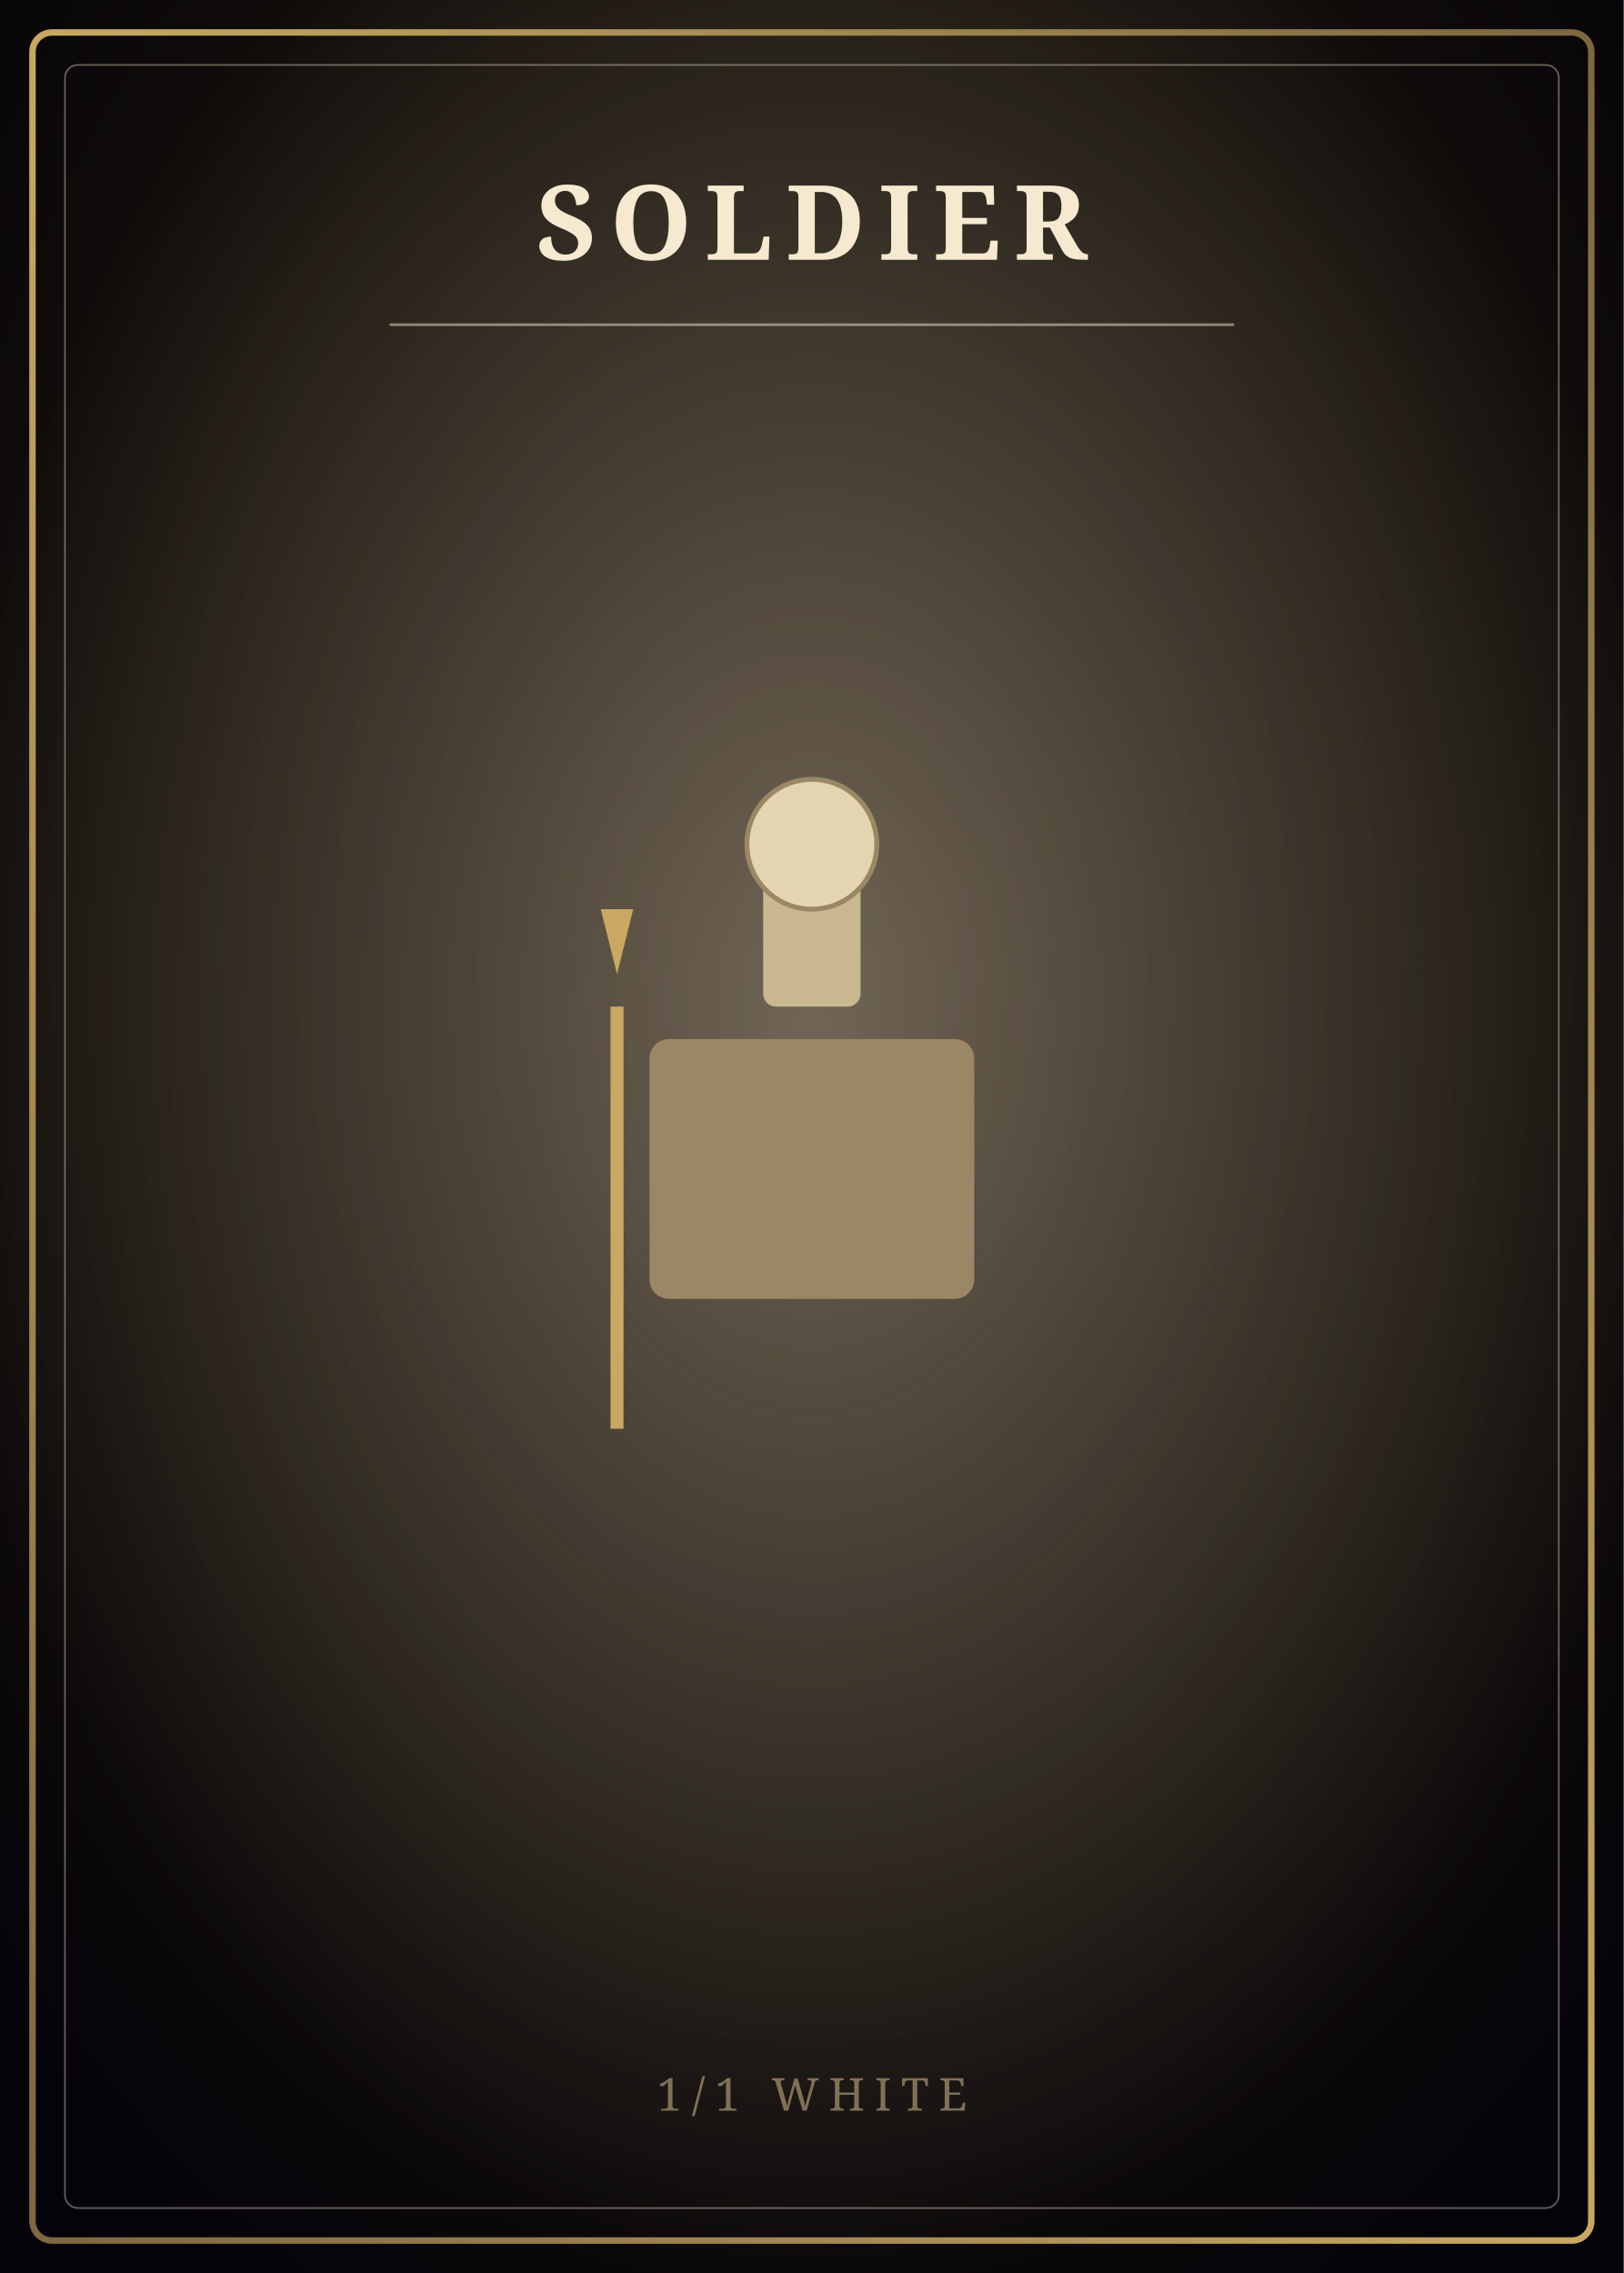
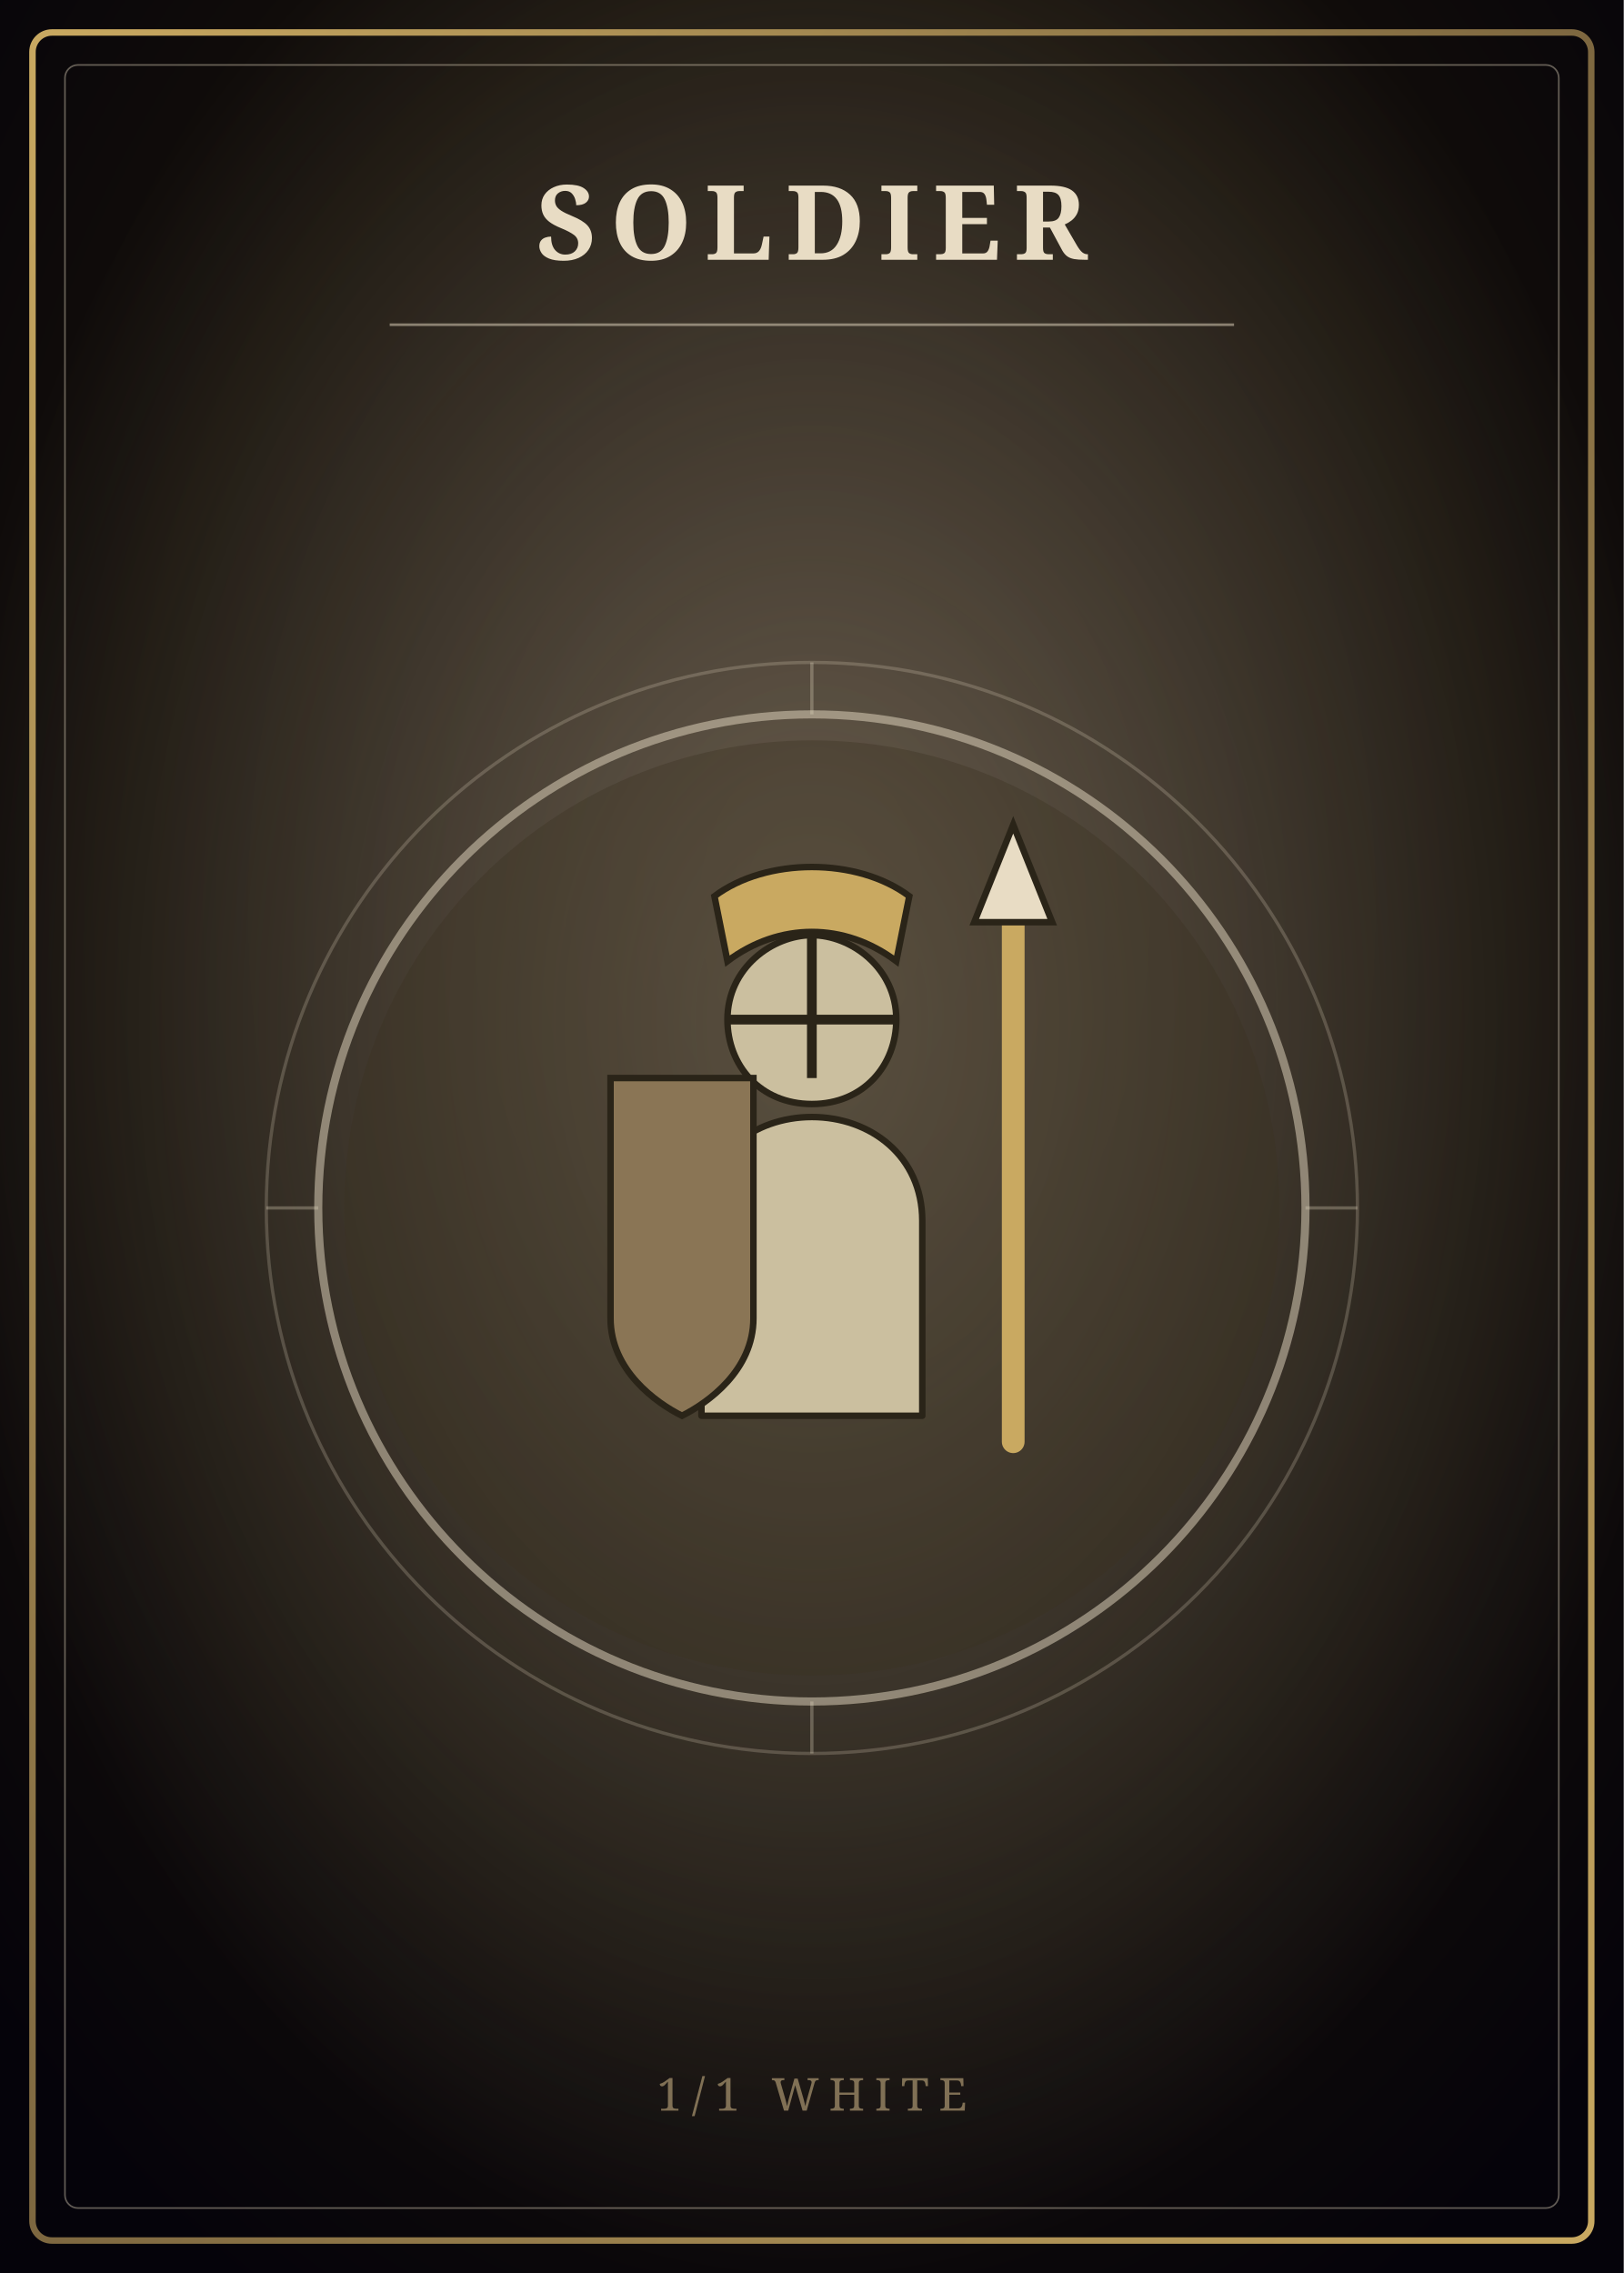
<svg xmlns="http://www.w3.org/2000/svg" viewBox="0 0 500 700" preserveAspectRatio="xMidYMid slice">
  <defs>
    <radialGradient id="bg" cx="50%" cy="40%" r="70%">
      <stop offset="0%" stop-color="#2a1f14" />
      <stop offset="60%" stop-color="#15100a" />
      <stop offset="100%" stop-color="#05030a" />
    </radialGradient>
    <radialGradient id="glow" cx="50%" cy="45%" r="55%">
-       <stop offset="0%" stop-color="#f5e9d0" stop-opacity="0.35" />
-       <stop offset="100%" stop-color="#f5e9d0" stop-opacity="0" />
+       <stop offset="0%" stop-color="#e8dcc4" stop-opacity="0.35" />
+       <stop offset="100%" stop-color="#e8dcc4" stop-opacity="0" />
    </radialGradient>
    <linearGradient id="border" x1="0%" y1="0%" x2="100%" y2="100%">
      <stop offset="0%" stop-color="#c9a961" />
      <stop offset="50%" stop-color="#7d6740" />
      <stop offset="100%" stop-color="#c9a961" />
    </linearGradient>
  </defs>
  <rect width="500" height="700" fill="url(#bg)" />
  <rect width="500" height="700" fill="url(#glow)" />
  <rect x="10" y="10" width="480" height="680" fill="none" stroke="url(#border)" stroke-width="2" rx="6" />
-   <rect x="20" y="20" width="460" height="660" fill="none" stroke="#f5e9d0" stroke-width="0.5" opacity="0.4" rx="4" />
-   <text x="250" y="80" text-anchor="middle" font-family="Cinzel, serif" font-size="32" font-weight="600" fill="#f5e9d0" letter-spacing="4">SOLDIER</text>
-   <line x1="120" y1="100" x2="380" y2="100" stroke="#f5e9d0" stroke-width="0.8" opacity="0.5" />
+   <rect x="20" y="20" width="460" height="660" fill="none" stroke="#e8dcc4" stroke-width="0.5" opacity="0.4" rx="4" />
+   <text x="250" y="80" text-anchor="middle" font-family="Cinzel, serif" font-size="32" font-weight="600" fill="#e8dcc4" letter-spacing="4">SOLDIER</text>
+   <line x1="120" y1="100" x2="380" y2="100" stroke="#e8dcc4" stroke-width="0.8" opacity="0.5" />
  <text x="250" y="650" text-anchor="middle" font-family="Cinzel, serif" font-size="14" fill="#9a8765" letter-spacing="3" opacity="0.8">1/1 WHITE</text>
-   <g transform="translate(250 360)">
-     <rect x="-15" y="-90" width="30" height="40" fill="#c9b890" rx="4" />
-     <circle cx="0" cy="-100" r="20" fill="#e5d4b0" stroke="#9a8765" stroke-width="1.5" />
-     <rect x="-50" y="-40" width="100" height="80" fill="#9a8765" rx="6" />
-     <line x1="-60" y1="-50" x2="-60" y2="80" stroke="#c9a961" stroke-width="4" />
-     <polygon points="-60,-60 -55,-80 -65,-80" fill="#c9a961" />
+   <g transform="translate(250 372)">
+     <circle r="168" fill="none" stroke="#e8dcc4" stroke-width="1" opacity="0.22" />
+     <circle r="152" fill="none" stroke="#e8dcc4" stroke-width="2.5" opacity="0.5" />
+     <circle r="144" fill="#3a3020" opacity="0.35" />
+     <g stroke="#e8dcc4" stroke-width="1" opacity="0.3">
+       <line x1="-152" y1="0" x2="-168" y2="0" />
+       <line x1="152" y1="0" x2="168" y2="0" />
+       <line x1="0" y1="-152" x2="0" y2="-168" />
+       <line x1="0" y1="152" x2="0" y2="168" />
+     </g>
+     <g fill="#cbbf9f" stroke="#2a2418" stroke-width="2" stroke-linejoin="round">
+       <path d="M-34,64 L-34,4 C-34,-16 -18,-28 0,-28 C18,-28 34,-16 34,4 L34,64 Z" />
+       <path d="M0,-32 C-16,-32 -26,-44 -26,-58 C-26,-74 -12,-84 0,-84                  C12,-84 26,-74 26,-58 C26,-44 16,-32 0,-32 Z" />
+       <path d="M-26,-58 L26,-58 M0,-84 L0,-40" stroke-width="3" />
+     </g>
+     <path d="M-30,-96 C-14,-108 14,-108 30,-96 L26,-76 C10,-88 -10,-88 -26,-76 Z" fill="#c9a961" stroke="#2a2418" stroke-width="2" />
+     <g stroke="#c9a961" stroke-width="7" stroke-linecap="round">
+       <line x1="62" y1="-92" x2="62" y2="72" />
+     </g>
+     <path d="M62,-118 L74,-88 L50,-88 Z" fill="#e8dcc4" stroke="#2a2418" stroke-width="2" />
+     <path d="M-62,-40 L-62,34 C-62,50 -48,60 -40,64 C-32,60 -18,50 -18,34 L-18,-40 Z" fill="#8a7555" stroke="#2a2418" stroke-width="2" />
  </g>
</svg>
